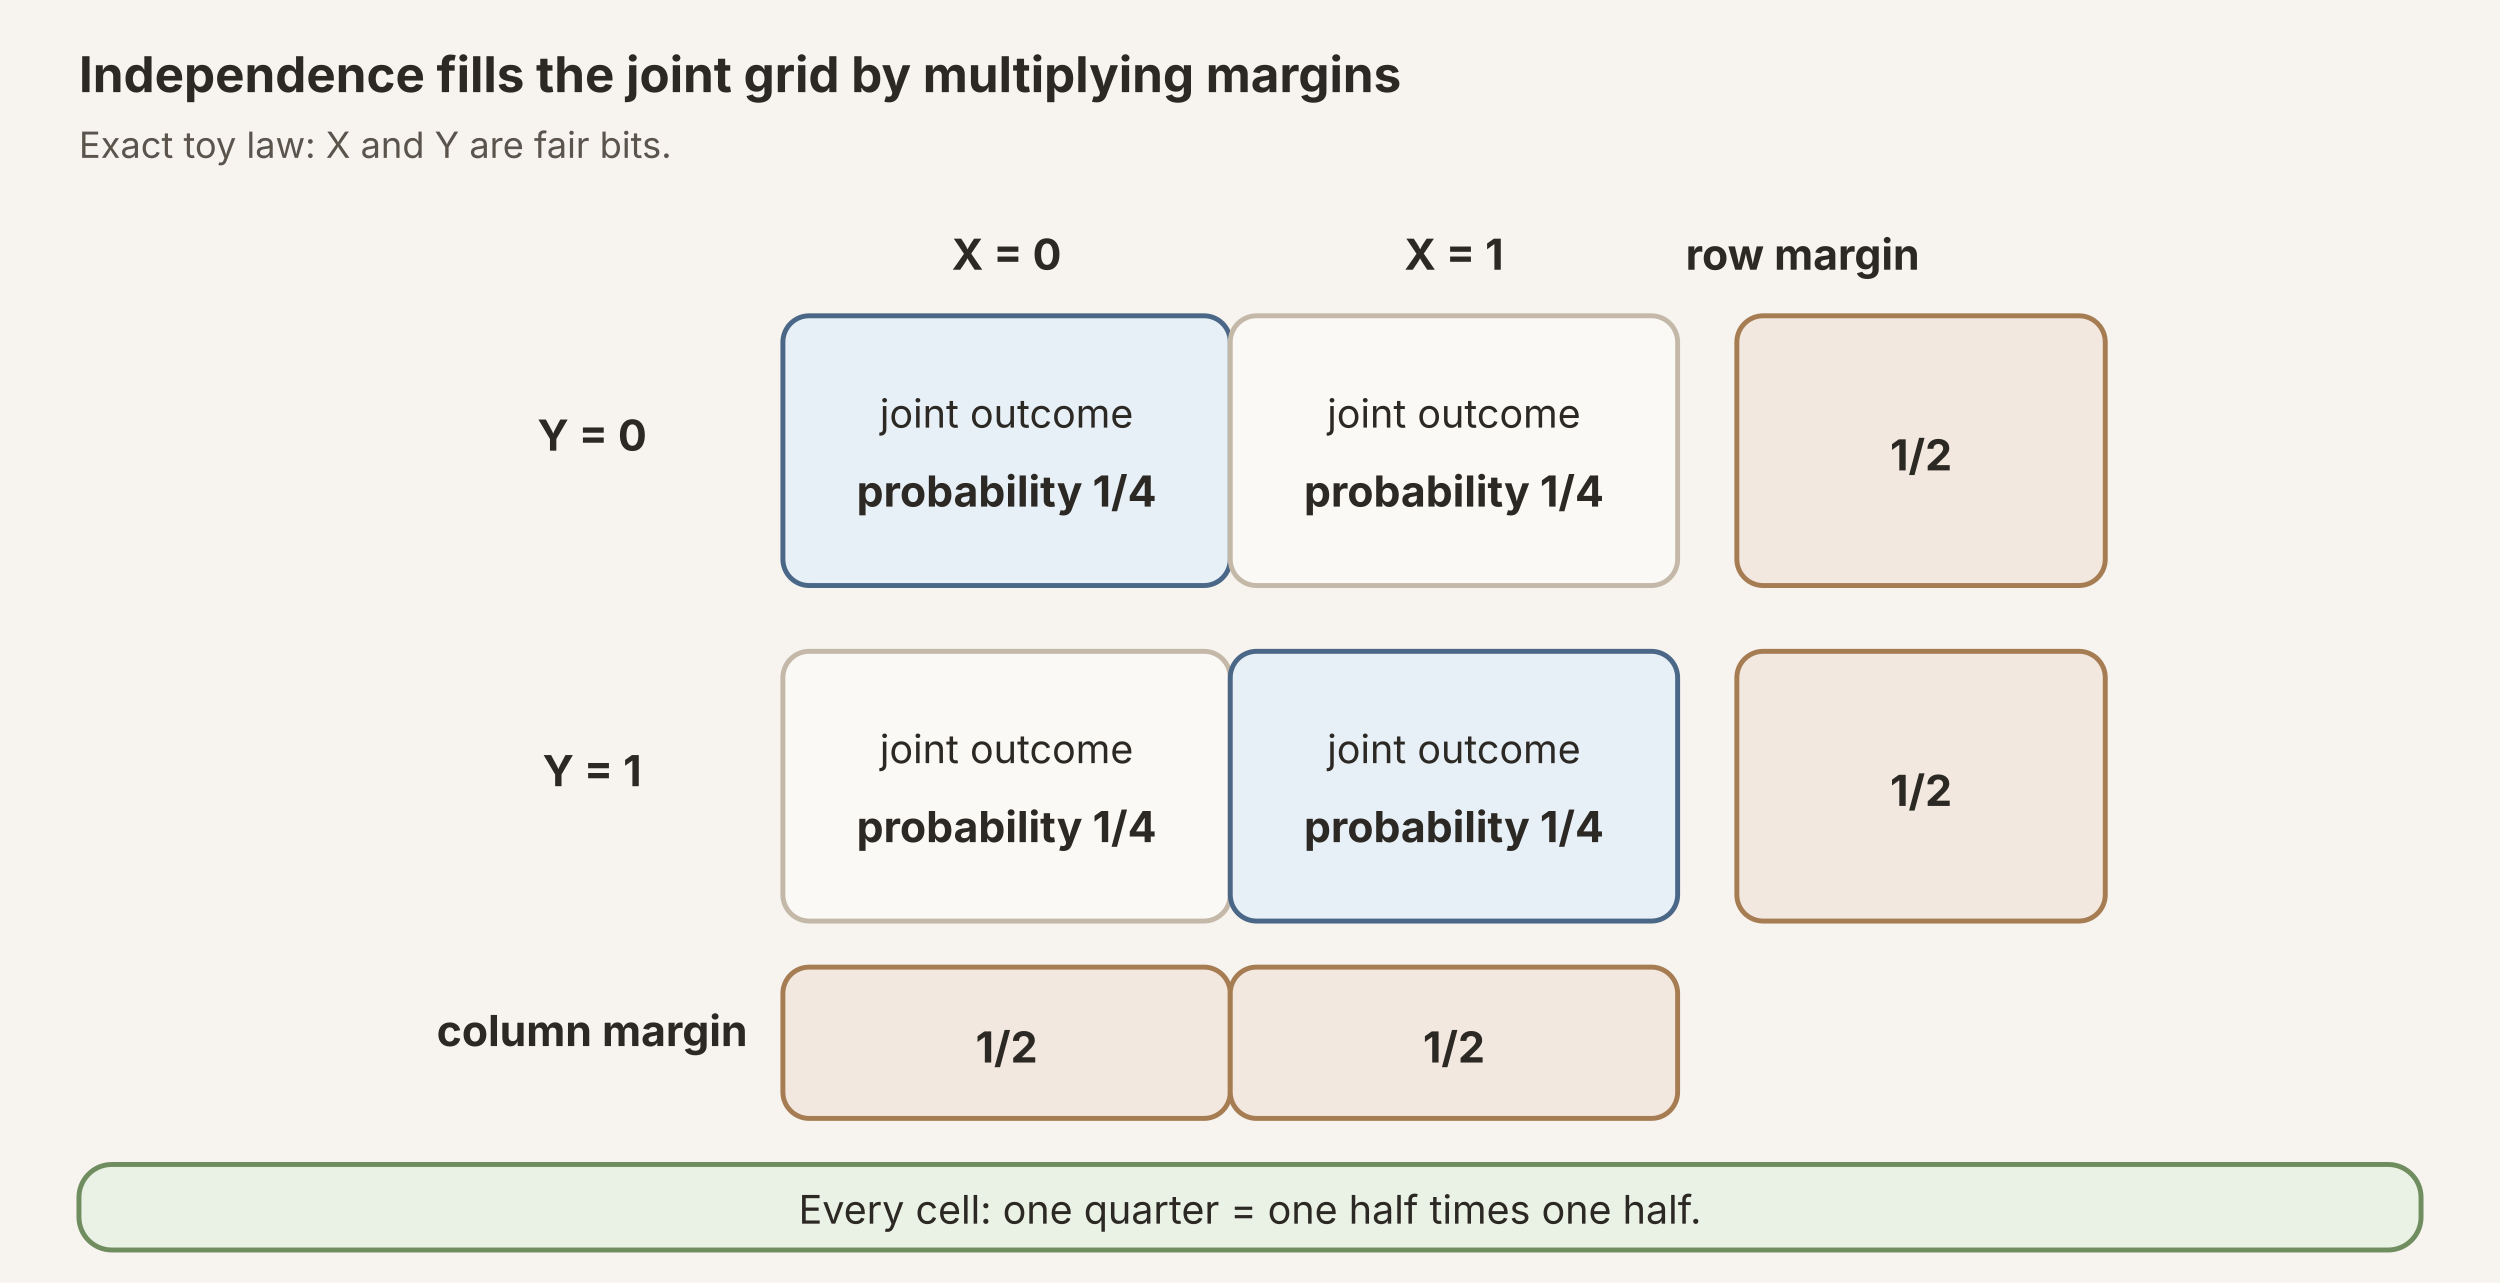
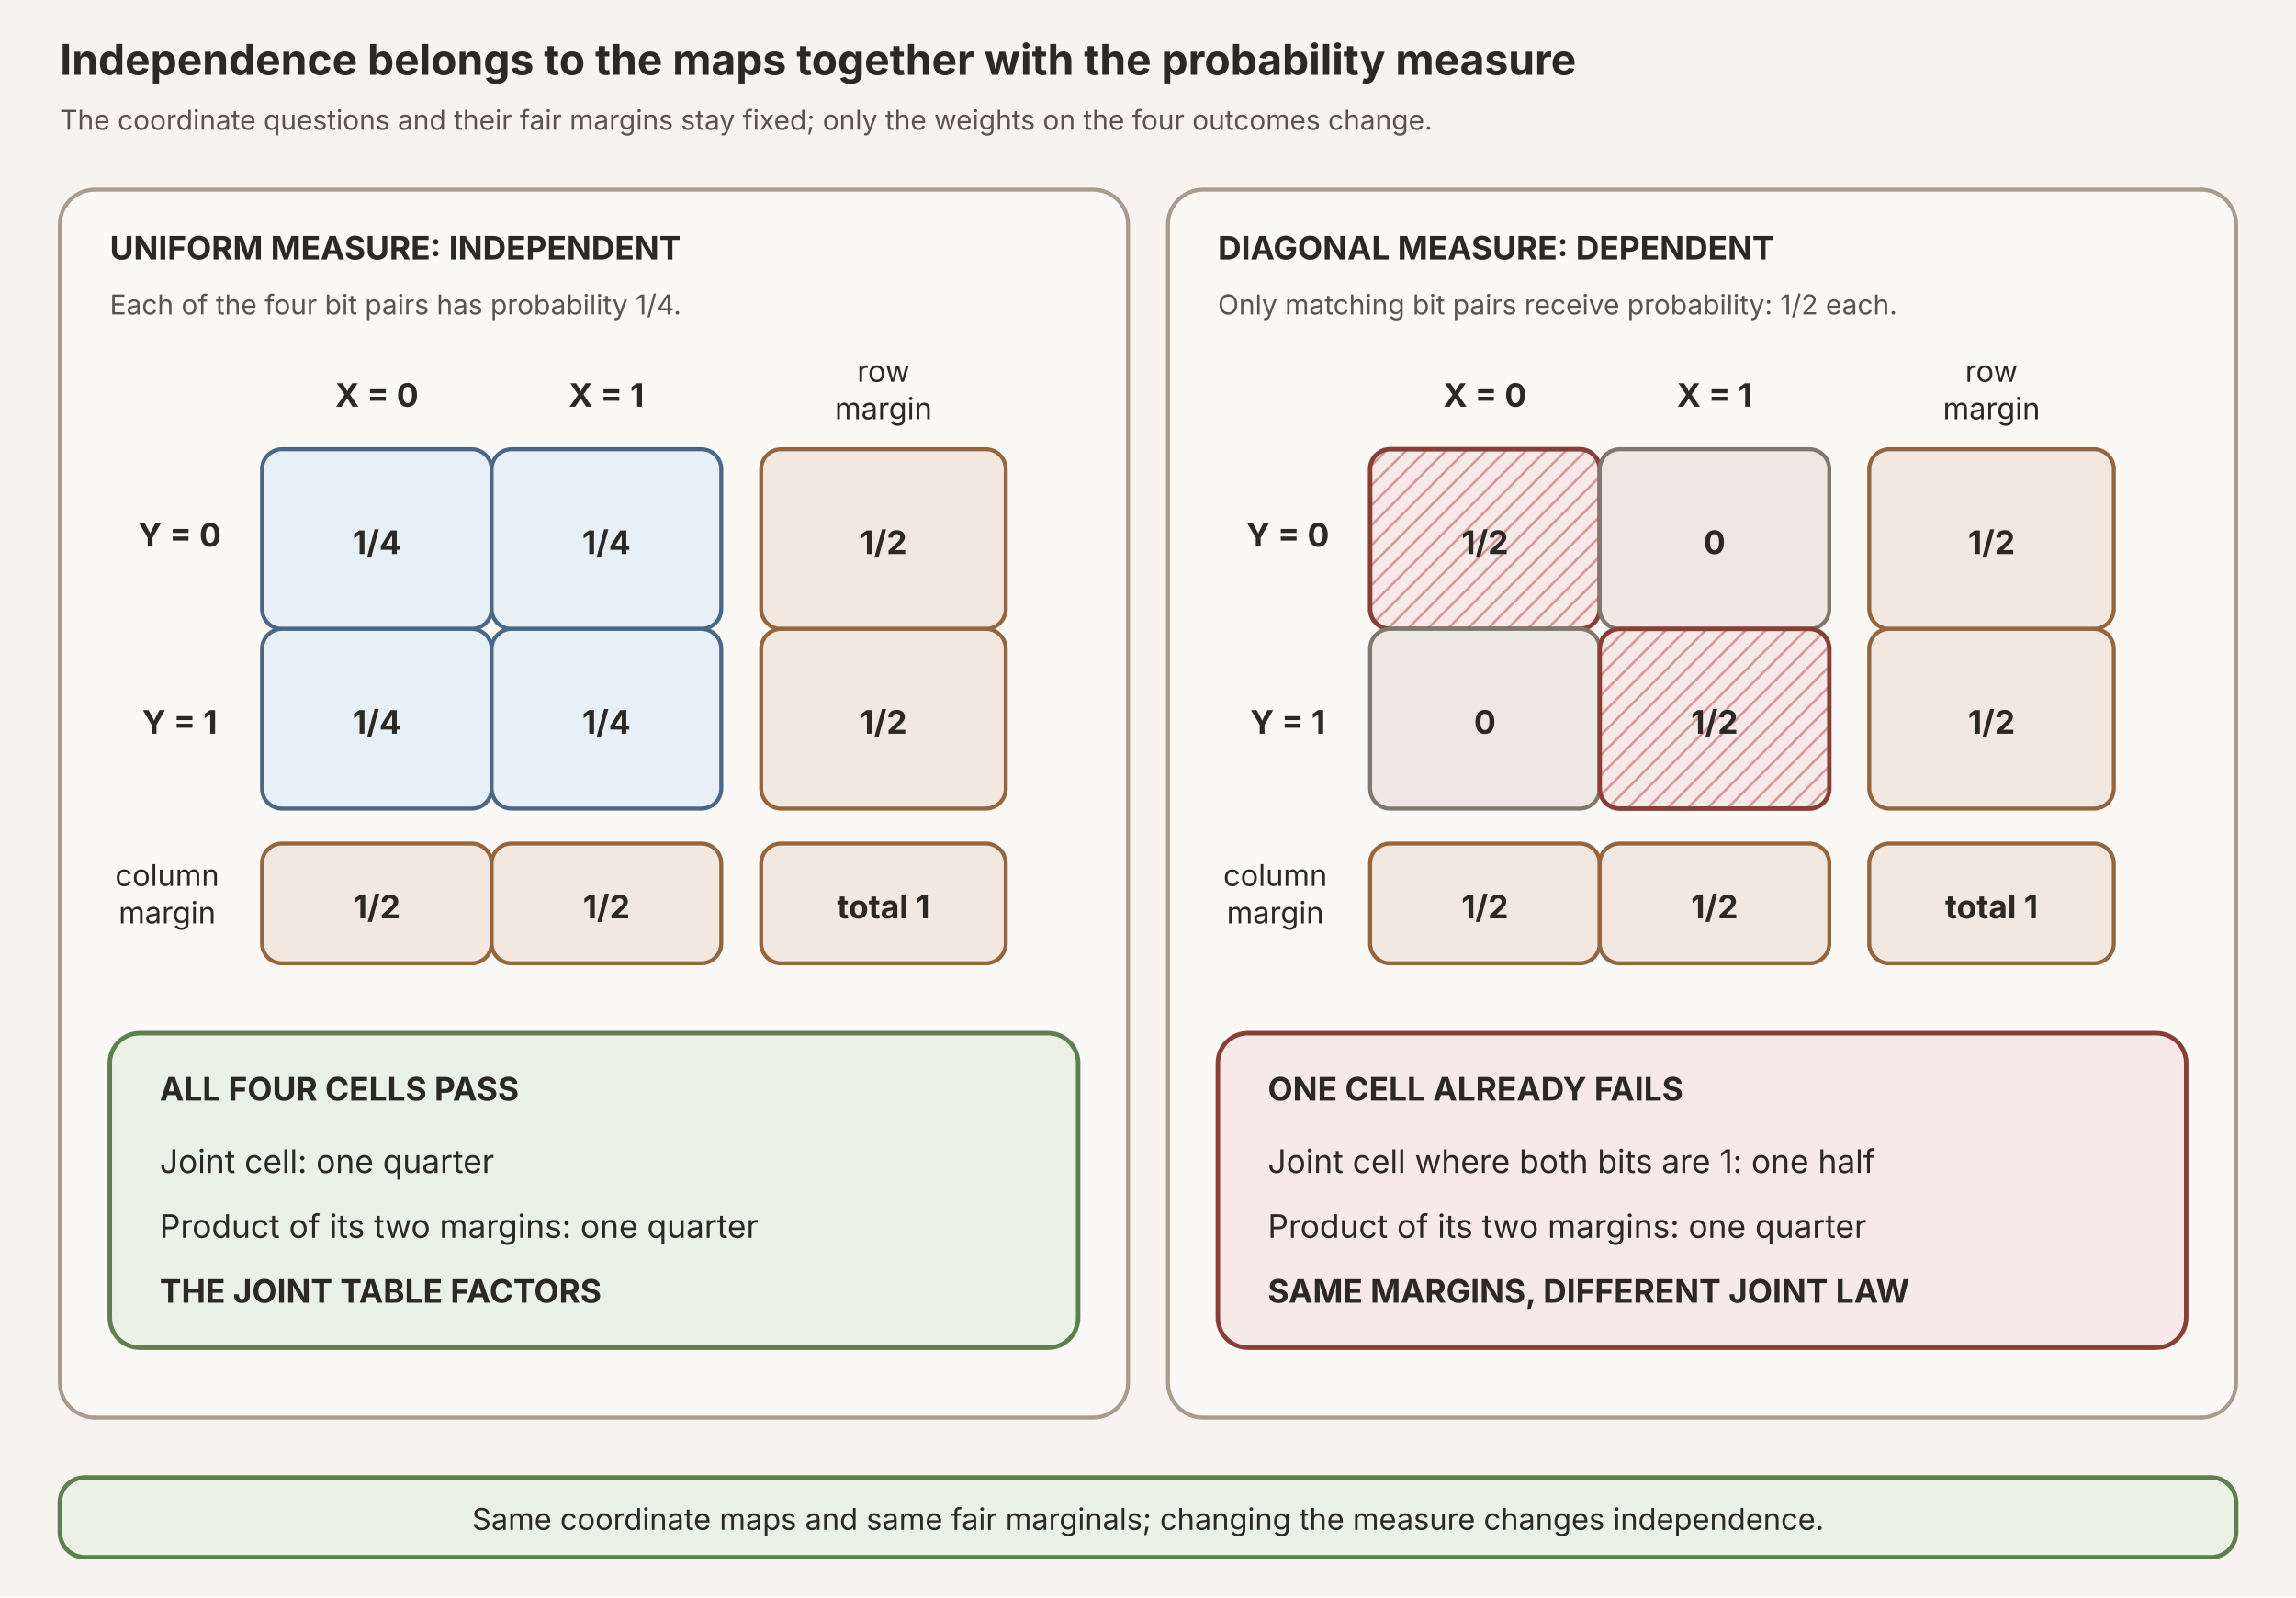
- <svg xmlns="http://www.w3.org/2000/svg" width="760" height="390" viewBox="0 0 760 390" role="img" aria-labelledby="independenceTitle independenceDesc">
-   <rect width="760" height="390" fill="#F7F4F0" />
+ <svg xmlns="http://www.w3.org/2000/svg" width="920" height="640" viewBox="0 0 920 640" role="img" aria-labelledby="independenceTitle independenceDesc">
+   <rect width="920" height="640" fill="#F7F4F0" />
  <style>
    .t{font-family:Inter,Arial,Helvetica,sans-serif;fill:#2C2924}
-     .title{font-size:15px;font-weight:700}.h{font-size:13px;font-weight:700}
-     .s{font-size:12px}.m{font-size:11px;fill:#5A544C}
-     .cellA{fill:#E8F0F7;stroke:#4B6787;stroke-width:1.5}
-     .cellB{fill:#FBF9F6;stroke:#C4B8A8;stroke-width:1.5}
-     .margin{fill:#F3E8E0;stroke:#A67C52;stroke-width:1.5}
-     .result{fill:#EAF1E5;stroke:#6F8D5E;stroke-width:1.5}
+     .title{font-size:17px;font-weight:700}
+     .h{font-size:13px;font-weight:700}
+     .body{font-size:13px}
+     .small{font-size:12px}
+     .muted{font-size:11px;fill:#5A544C}
+     .panel{fill:#FBF9F6;stroke:#A89C8E;stroke-width:1.6}
+     .cell{fill:#E8F0F7;stroke:#4B6787;stroke-width:1.6}
+     .zero{fill:#EDE8E1;stroke:#7F786D;stroke-width:1.6}
+     .diag{fill:url(#dependentHatch);stroke:#8A3E38;stroke-width:1.8}
+     .margin{fill:#F3E8E0;stroke:#95653E;stroke-width:1.6}
+     .pass{fill:#EAF1E5;stroke:#5F7F50;stroke-width:1.8}
+     .fail{fill:#F7E9E7;stroke:#8A3E38;stroke-width:1.8}
+     .footer{fill:#EAF1E5;stroke:#5F7F50;stroke-width:1.8}
  </style>
-   <text x="24" y="28" class="t title">Independence fills the joint grid by multiplying margins</text>
-   <text x="24" y="48" class="t m">Exact toy law: X and Y are fair bits.</text>
-   <text x="306" y="82" text-anchor="middle" class="t h">X = 0</text>
-   <text x="442" y="82" text-anchor="middle" class="t h">X = 1</text>
-   <text x="548" y="82" text-anchor="middle" class="t h">row margin</text>
-   <text x="180" y="137" text-anchor="middle" class="t h">Y = 0</text>
-   <text x="180" y="239" text-anchor="middle" class="t h">Y = 1</text>
-   <rect x="238" y="96" width="136" height="82" rx="8" class="cellA" />
-   <rect x="374" y="96" width="136" height="82" rx="8" class="cellB" />
-   <rect x="238" y="198" width="136" height="82" rx="8" class="cellB" />
-   <rect x="374" y="198" width="136" height="82" rx="8" class="cellA" />
-   <text x="306" y="130" text-anchor="middle" class="t s">joint outcome</text>
-   <text x="306" y="154" text-anchor="middle" class="t h">probability 1/4</text>
-   <text x="442" y="130" text-anchor="middle" class="t s">joint outcome</text>
-   <text x="442" y="154" text-anchor="middle" class="t h">probability 1/4</text>
-   <text x="306" y="232" text-anchor="middle" class="t s">joint outcome</text>
-   <text x="306" y="256" text-anchor="middle" class="t h">probability 1/4</text>
-   <text x="442" y="232" text-anchor="middle" class="t s">joint outcome</text>
-   <text x="442" y="256" text-anchor="middle" class="t h">probability 1/4</text>
-   <rect x="528" y="96" width="112" height="82" rx="8" class="margin" />
-   <rect x="528" y="198" width="112" height="82" rx="8" class="margin" />
-   <text x="584" y="143" text-anchor="middle" class="t h">1/2</text>
-   <text x="584" y="245" text-anchor="middle" class="t h">1/2</text>
-   <text x="180" y="318" text-anchor="middle" class="t h">column margin</text>
-   <rect x="238" y="294" width="136" height="46" rx="8" class="margin" />
-   <rect x="374" y="294" width="136" height="46" rx="8" class="margin" />
-   <text x="306" y="323" text-anchor="middle" class="t h">1/2</text>
-   <text x="442" y="323" text-anchor="middle" class="t h">1/2</text>
-   <rect x="24" y="354" width="712" height="26" rx="10" class="result" />
-   <text x="380" y="372" text-anchor="middle" class="t s">Every cell: one quarter = one half times one half.</text>
+   <defs>
+     <pattern id="dependentHatch" width="8" height="8" patternUnits="userSpaceOnUse">
+       <rect width="8" height="8" fill="#F7E9E7" />
+       <path d="M-2 2 L2 -2 M0 8 L8 0 M6 10 L10 6" stroke="#CF9C97" stroke-width="1" />
+     </pattern>
+   </defs>
+   <text x="24" y="30" class="t title">Independence belongs to the maps together with the probability measure</text>
+   <text x="24" y="52" class="t muted">The coordinate questions and their fair margins stay fixed; only the weights on the four outcomes change.</text>
+   <rect x="24" y="76" width="428" height="492" rx="14" class="panel" />
+   <text x="44" y="104" class="t h">UNIFORM MEASURE: INDEPENDENT</text>
+   <text x="44" y="126" class="t muted">Each of the four bit pairs has probability 1/4.</text>
+   <text x="151" y="163" text-anchor="middle" class="t h">X = 0</text>
+   <text x="243" y="163" text-anchor="middle" class="t h">X = 1</text>
+   <text x="354" y="153" text-anchor="middle" class="t small">row</text>
+   <text x="354" y="168" text-anchor="middle" class="t small">margin</text>
+   <text x="72" y="219" text-anchor="middle" class="t h">Y = 0</text>
+   <text x="72" y="294" text-anchor="middle" class="t h">Y = 1</text>
+   <rect x="105" y="180" width="92" height="72" rx="8" class="cell" />
+   <rect x="197" y="180" width="92" height="72" rx="8" class="cell" />
+   <rect x="105" y="252" width="92" height="72" rx="8" class="cell" />
+   <rect x="197" y="252" width="92" height="72" rx="8" class="cell" />
+   <text x="151" y="222" text-anchor="middle" class="t h">1/4</text>
+   <text x="243" y="222" text-anchor="middle" class="t h">1/4</text>
+   <text x="151" y="294" text-anchor="middle" class="t h">1/4</text>
+   <text x="243" y="294" text-anchor="middle" class="t h">1/4</text>
+   <rect x="305" y="180" width="98" height="72" rx="8" class="margin" />
+   <rect x="305" y="252" width="98" height="72" rx="8" class="margin" />
+   <text x="354" y="222" text-anchor="middle" class="t h">1/2</text>
+   <text x="354" y="294" text-anchor="middle" class="t h">1/2</text>
+   <text x="67" y="355" text-anchor="middle" class="t small">column</text>
+   <text x="67" y="370" text-anchor="middle" class="t small">margin</text>
+   <rect x="105" y="338" width="92" height="48" rx="8" class="margin" />
+   <rect x="197" y="338" width="92" height="48" rx="8" class="margin" />
+   <rect x="305" y="338" width="98" height="48" rx="8" class="margin" />
+   <text x="151" y="368" text-anchor="middle" class="t h">1/2</text>
+   <text x="243" y="368" text-anchor="middle" class="t h">1/2</text>
+   <text x="354" y="368" text-anchor="middle" class="t h">total 1</text>
+   <rect x="44" y="414" width="388" height="126" rx="12" class="pass" />
+   <text x="64" y="441" class="t h">ALL FOUR CELLS PASS</text>
+   <text x="64" y="470" class="t body">Joint cell: one quarter</text>
+   <text x="64" y="496" class="t body">Product of its two margins: one quarter</text>
+   <text x="64" y="522" class="t h">THE JOINT TABLE FACTORS</text>
+   <rect x="468" y="76" width="428" height="492" rx="14" class="panel" />
+   <text x="488" y="104" class="t h">DIAGONAL MEASURE: DEPENDENT</text>
+   <text x="488" y="126" class="t muted">Only matching bit pairs receive probability: 1/2 each.</text>
+   <text x="595" y="163" text-anchor="middle" class="t h">X = 0</text>
+   <text x="687" y="163" text-anchor="middle" class="t h">X = 1</text>
+   <text x="798" y="153" text-anchor="middle" class="t small">row</text>
+   <text x="798" y="168" text-anchor="middle" class="t small">margin</text>
+   <text x="516" y="219" text-anchor="middle" class="t h">Y = 0</text>
+   <text x="516" y="294" text-anchor="middle" class="t h">Y = 1</text>
+   <rect x="549" y="180" width="92" height="72" rx="8" class="diag" />
+   <rect x="641" y="180" width="92" height="72" rx="8" class="zero" />
+   <rect x="549" y="252" width="92" height="72" rx="8" class="zero" />
+   <rect x="641" y="252" width="92" height="72" rx="8" class="diag" />
+   <text x="595" y="222" text-anchor="middle" class="t h">1/2</text>
+   <text x="687" y="222" text-anchor="middle" class="t h">0</text>
+   <text x="595" y="294" text-anchor="middle" class="t h">0</text>
+   <text x="687" y="294" text-anchor="middle" class="t h">1/2</text>
+   <rect x="749" y="180" width="98" height="72" rx="8" class="margin" />
+   <rect x="749" y="252" width="98" height="72" rx="8" class="margin" />
+   <text x="798" y="222" text-anchor="middle" class="t h">1/2</text>
+   <text x="798" y="294" text-anchor="middle" class="t h">1/2</text>
+   <text x="511" y="355" text-anchor="middle" class="t small">column</text>
+   <text x="511" y="370" text-anchor="middle" class="t small">margin</text>
+   <rect x="549" y="338" width="92" height="48" rx="8" class="margin" />
+   <rect x="641" y="338" width="92" height="48" rx="8" class="margin" />
+   <rect x="749" y="338" width="98" height="48" rx="8" class="margin" />
+   <text x="595" y="368" text-anchor="middle" class="t h">1/2</text>
+   <text x="687" y="368" text-anchor="middle" class="t h">1/2</text>
+   <text x="798" y="368" text-anchor="middle" class="t h">total 1</text>
+   <rect x="488" y="414" width="388" height="126" rx="12" class="fail" />
+   <text x="508" y="441" class="t h">ONE CELL ALREADY FAILS</text>
+   <text x="508" y="470" class="t body">Joint cell where both bits are 1: one half</text>
+   <text x="508" y="496" class="t body">Product of its two margins: one quarter</text>
+   <text x="508" y="522" class="t h">SAME MARGINS, DIFFERENT JOINT LAW</text>
+   <rect x="24" y="592" width="872" height="32" rx="10" class="footer" />
+   <text x="460" y="613" text-anchor="middle" class="t small">Same coordinate maps and same fair marginals; changing the measure changes independence.</text>
</svg>
